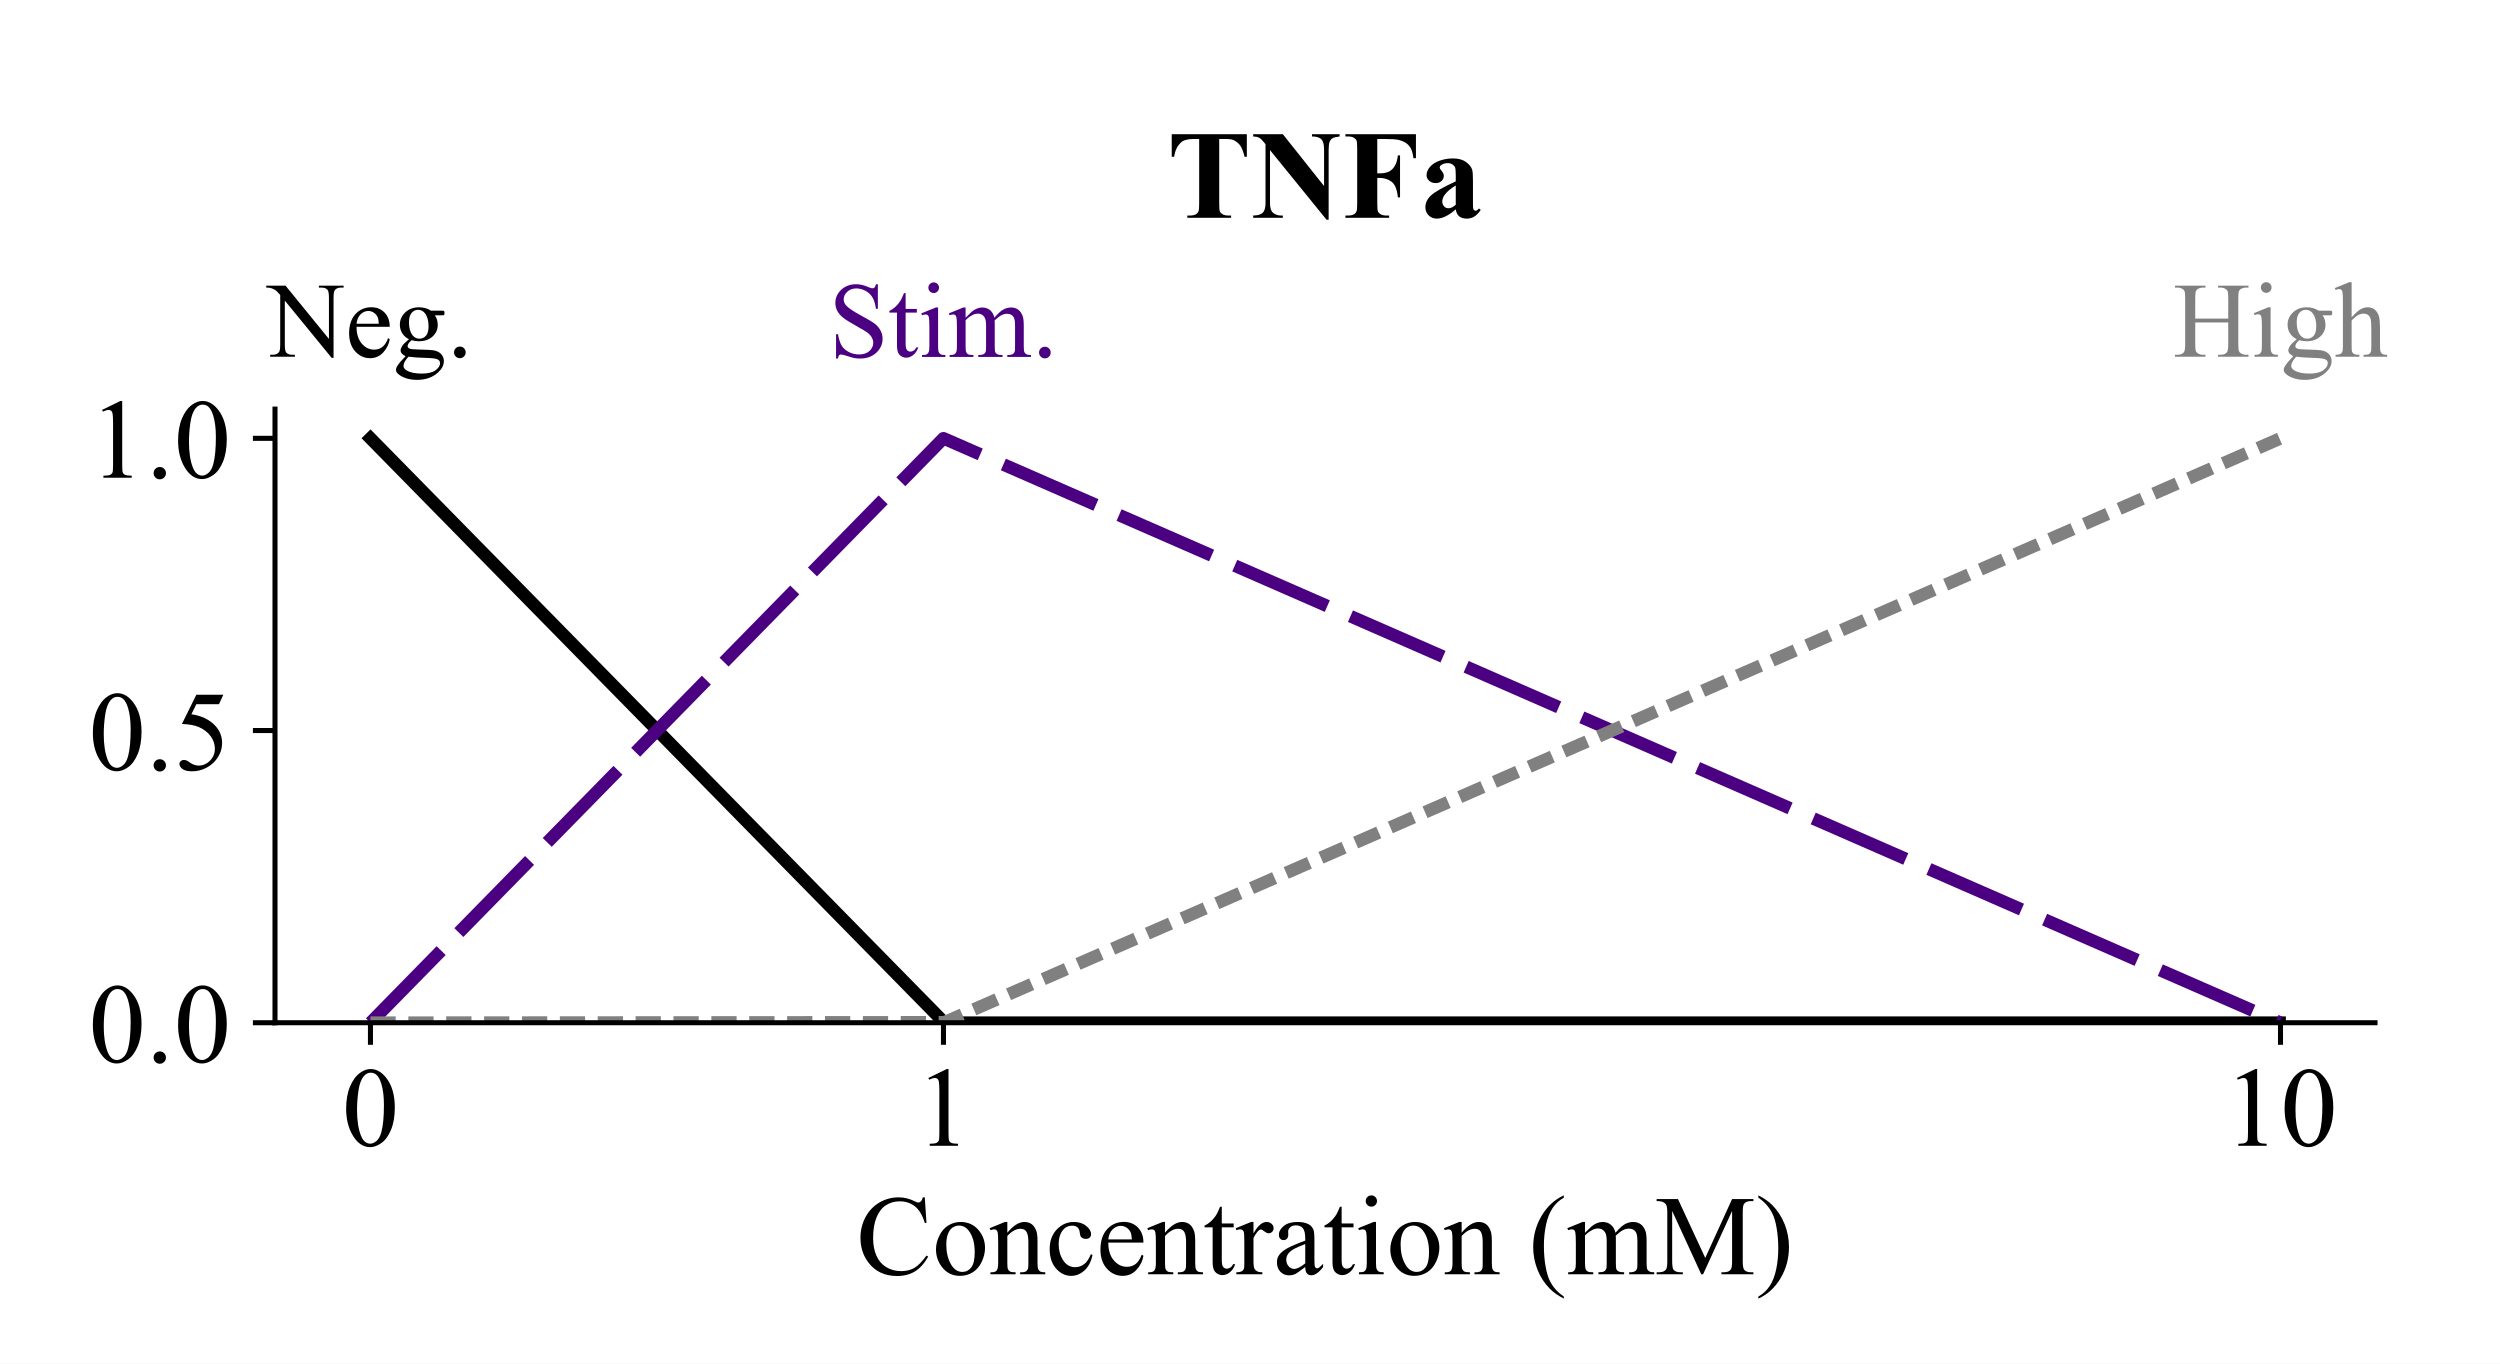
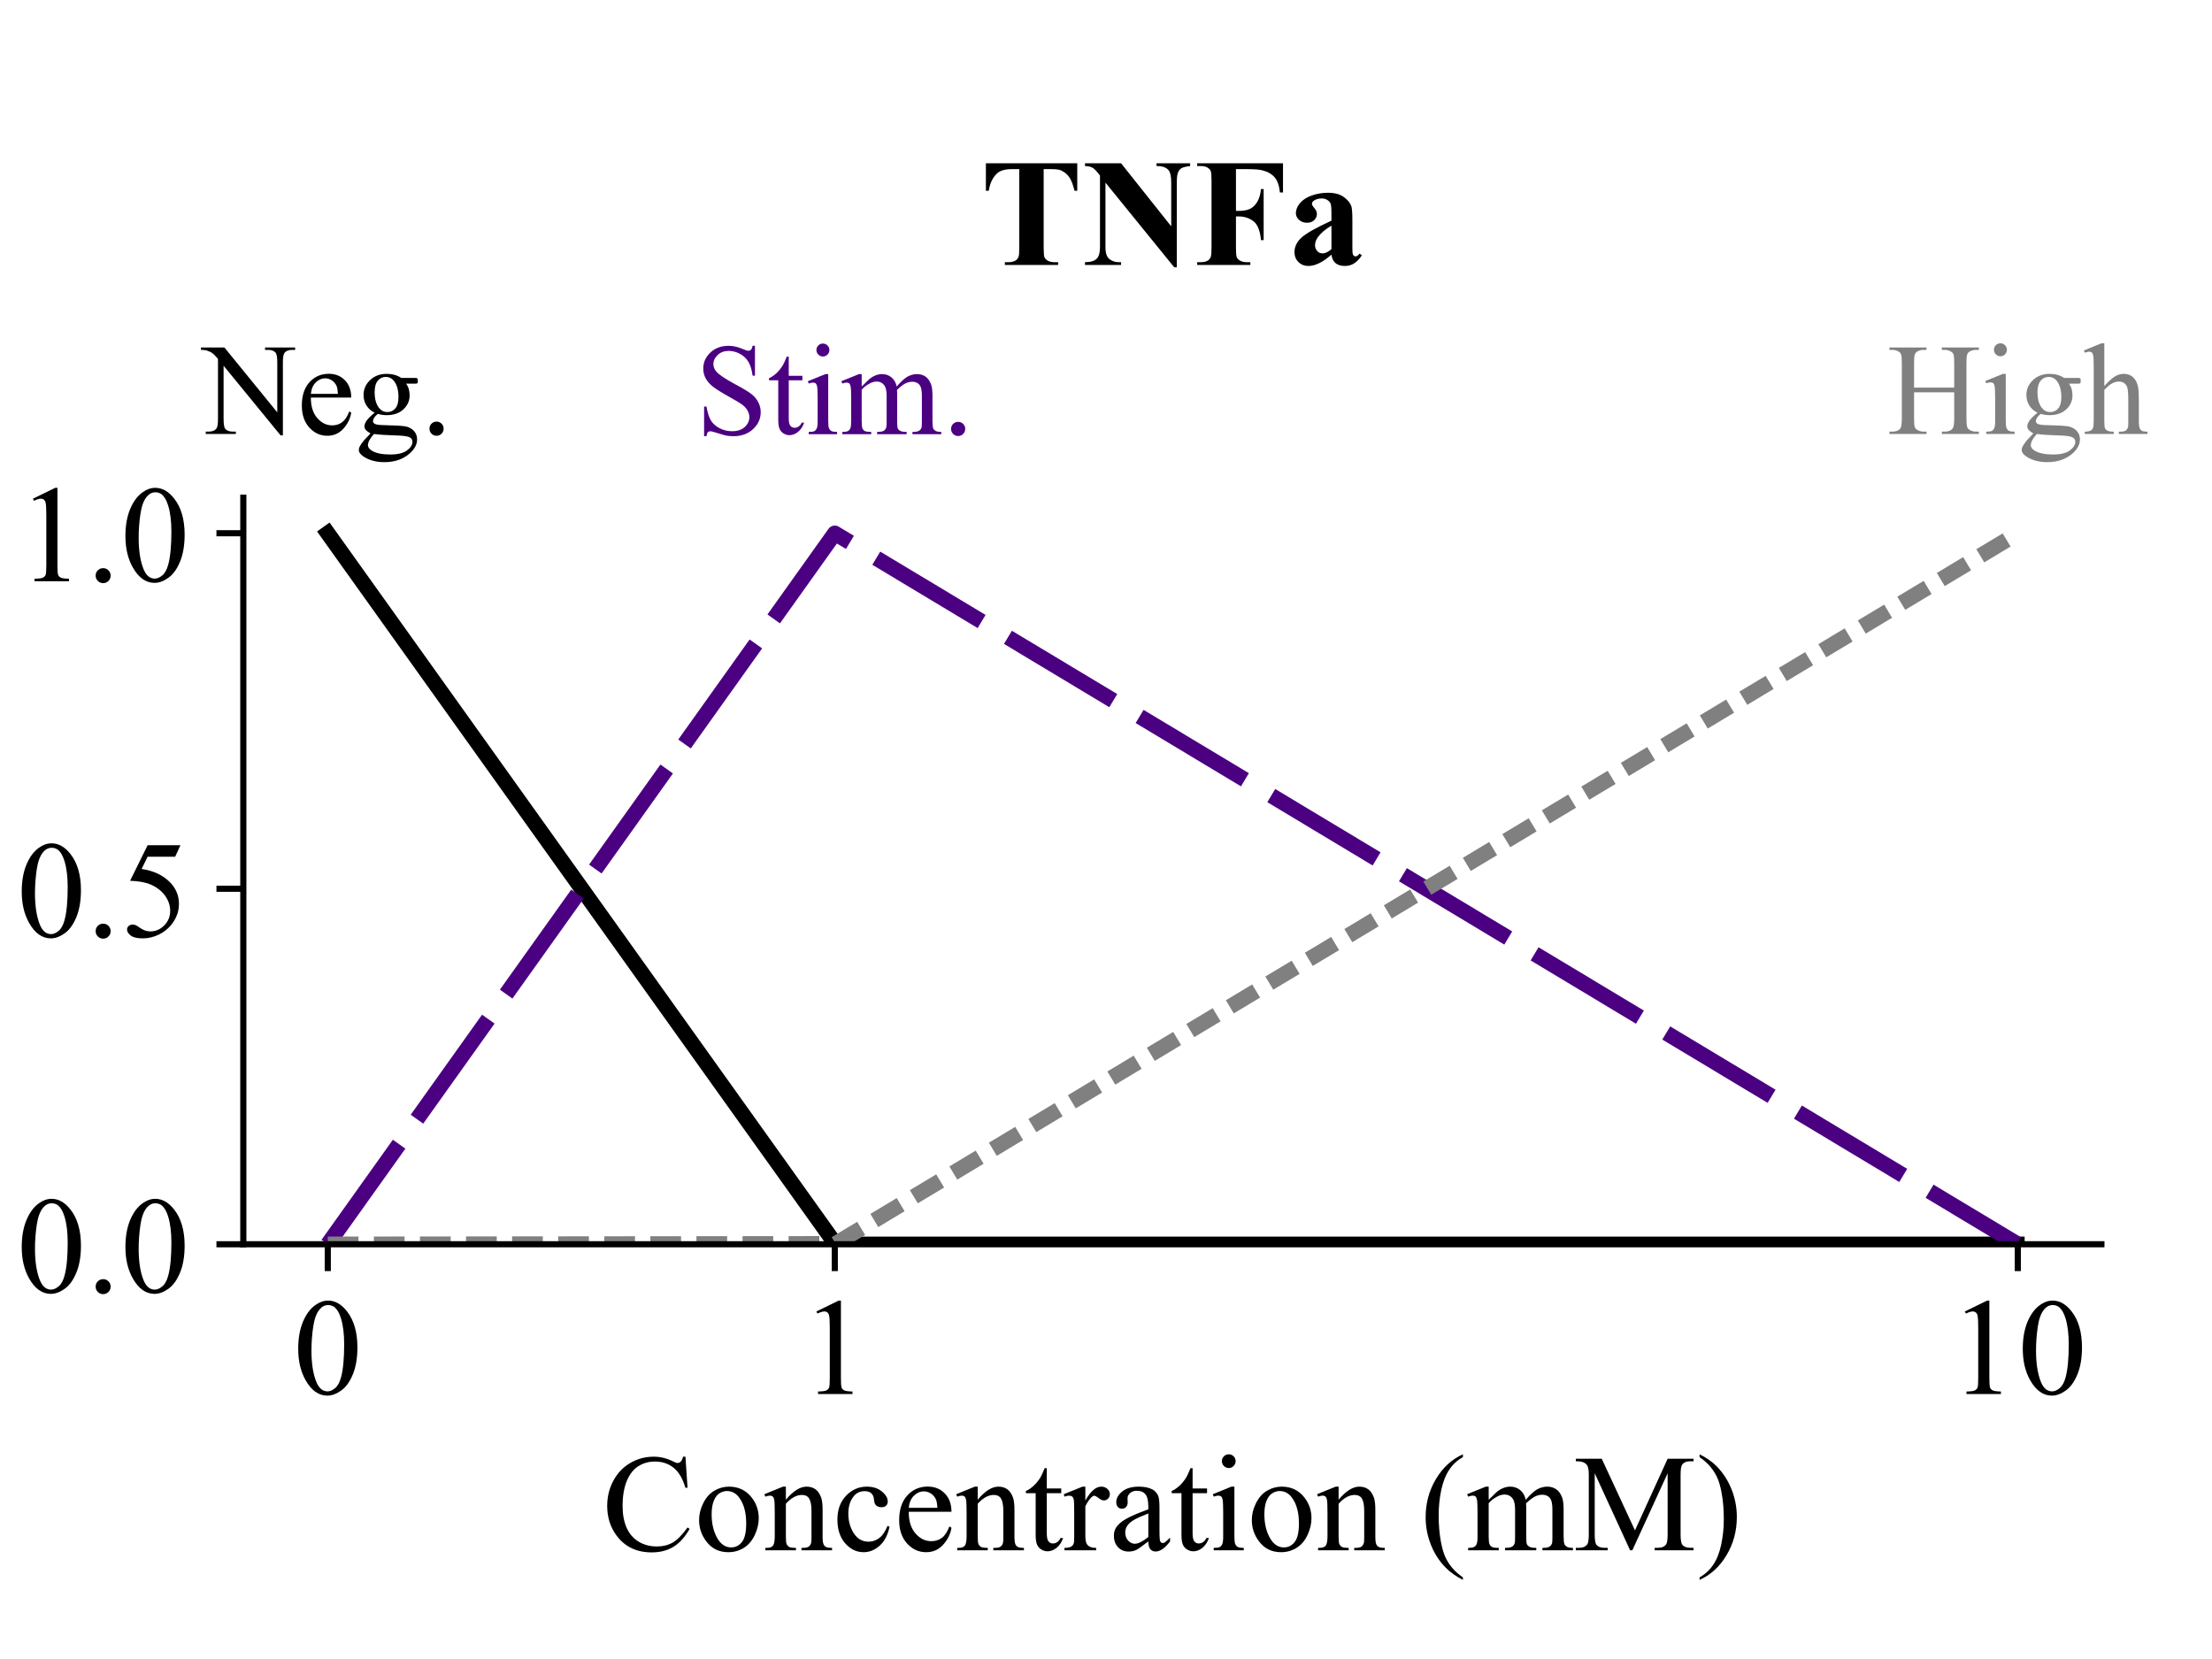
- <svg xmlns="http://www.w3.org/2000/svg" xmlns:xlink="http://www.w3.org/1999/xlink" height="216pt" version="1.1" viewBox="0 0 396 216" width="396pt">
+ <svg xmlns="http://www.w3.org/2000/svg" xmlns:xlink="http://www.w3.org/1999/xlink" height="216pt" version="1.1" viewBox="0 0 288 216" width="288pt">
  <defs>
    <style type="text/css">
*{stroke-linecap:butt;stroke-linejoin:round;}
  </style>
  </defs>
  <g id="figure_1">
    <g id="patch_1">
-       <path d="M 0 216  L 396 216  L 396 0  L 0 0  z " style="fill:#ffffff;" />
+       <path d="M 0 216  L 288 216  L 288 0  L 0 0  z " style="fill:#ffffff;" />
    </g>
    <g id="axes_1">
      <g id="patch_2">
-         <path d="M 43.56 162  L 376.2 162  L 376.2 64.8  L 43.56 64.8  z " style="fill:#ffffff;" />
+         <path d="M 31.68 162  L 273.6 162  L 273.6 64.8  L 31.68 64.8  z " style="fill:#ffffff;" />
      </g>
      <g id="matplotlib.axis_1">
        <g id="xtick_1">
          <g id="line2d_1">
            <defs>
-               <path d="M 0 0  L 0 3.5  " id="m79a7f7f6f3" style="stroke:#000000;stroke-width:0.8;" />
-             </defs>
-             <g>
-               <use style="stroke:#000000;stroke-width:0.8;" x="58.68" xlink:href="#m79a7f7f6f3" y="162" />
+               <path d="M 0 0  L 0 3.5  " id="mea38aaece5" style="stroke:#000000;stroke-width:0.8;" />
+             </defs>
+             <g>
+               <use style="stroke:#000000;stroke-width:0.8;" x="42.676" xlink:href="#mea38aaece5" y="162" />
            </g>
          </g>
          <g id="text_1">
            <defs>
              <path d="M 3.609 32.719  Q 3.609 44.047 7.031 52.219  Q 10.453 60.406 16.109 64.406  Q 20.516 67.578 25.203 67.578  Q 32.812 67.578 38.875 59.812  Q 46.438 50.203 46.438 33.734  Q 46.438 22.219 43.109 14.156  Q 39.797 6.109 34.641 2.469  Q 29.5 -1.172 24.703 -1.172  Q 15.234 -1.172 8.938 10.016  Q 3.609 19.438 3.609 32.719  z M 13.188 31.5  Q 13.188 17.828 16.547 9.188  Q 19.344 1.906 24.859 1.906  Q 27.484 1.906 30.312 4.266  Q 33.156 6.641 34.625 12.203  Q 36.859 20.609 36.859 35.891  Q 36.859 47.219 34.516 54.781  Q 32.766 60.406 29.984 62.75  Q 27.984 64.359 25.141 64.359  Q 21.828 64.359 19.234 61.375  Q 15.719 57.328 14.453 48.625  Q 13.188 39.938 13.188 31.5  z " id="TimesNewRomanPSMT-30" />
            </defs>
-             <g transform="translate(54.18 181.4988)scale(0.18 -0.18)">
+             <g transform="translate(38.17636 181.4988)scale(0.18 -0.18)">
              <use xlink:href="#TimesNewRomanPSMT-30" />
            </g>
          </g>
        </g>
        <g id="xtick_2">
          <g id="line2d_2">
            <g>
-               <use style="stroke:#000000;stroke-width:0.8;" x="149.445" xlink:href="#m79a7f7f6f3" y="162" />
+               <use style="stroke:#000000;stroke-width:0.8;" x="108.688" xlink:href="#mea38aaece5" y="162" />
            </g>
          </g>
          <g id="text_2">
            <defs>
              <path d="M 11.719 59.719  L 27.828 67.578  L 29.438 67.578  L 29.438 11.672  Q 29.438 6.109 29.906 4.734  Q 30.375 3.375 31.828 2.641  Q 33.297 1.906 37.797 1.812  L 37.797 0  L 12.891 0  L 12.891 1.812  Q 17.578 1.906 18.938 2.609  Q 20.312 3.328 20.844 4.516  Q 21.391 5.719 21.391 11.672  L 21.391 47.406  Q 21.391 54.641 20.906 56.688  Q 20.562 58.25 19.656 58.984  Q 18.75 59.719 17.484 59.719  Q 15.672 59.719 12.453 58.203  z " id="TimesNewRomanPSMT-31" />
            </defs>
-             <g transform="translate(144.9454 181.4988)scale(0.18 -0.18)">
+             <g transform="translate(104.1876 181.4988)scale(0.18 -0.18)">
              <use xlink:href="#TimesNewRomanPSMT-31" />
            </g>
          </g>
        </g>
        <g id="xtick_3">
          <g id="line2d_3">
            <g>
-               <use style="stroke:#000000;stroke-width:0.8;" x="361.231" xlink:href="#m79a7f7f6f3" y="162" />
+               <use style="stroke:#000000;stroke-width:0.8;" x="262.714" xlink:href="#mea38aaece5" y="162" />
            </g>
          </g>
          <g id="text_3">
-             <g transform="translate(352.2313 181.4988)scale(0.18 -0.18)">
+             <g transform="translate(253.7137 181.4988)scale(0.18 -0.18)">
              <use xlink:href="#TimesNewRomanPSMT-31" />
              <use x="50" xlink:href="#TimesNewRomanPSMT-30" />
            </g>
          </g>
        </g>
        <g id="text_4">
          <defs>
            <path d="M 60.203 67.719  L 61.719 45.219  L 60.203 45.219  Q 57.172 55.328 51.562 59.766  Q 45.953 64.203 38.094 64.203  Q 31.5 64.203 26.172 60.859  Q 20.844 57.516 17.797 50.188  Q 14.75 42.875 14.75 31.984  Q 14.75 23 17.625 16.406  Q 20.516 9.812 26.297 6.297  Q 32.078 2.781 39.5 2.781  Q 45.953 2.781 50.875 5.531  Q 55.812 8.297 61.719 16.5  L 63.234 15.531  Q 58.25 6.688 51.609 2.578  Q 44.969 -1.516 35.844 -1.516  Q 19.391 -1.516 10.359 10.688  Q 3.609 19.781 3.609 32.078  Q 3.609 42 8.047 50.297  Q 12.5 58.594 20.281 63.156  Q 28.078 67.719 37.312 67.719  Q 44.484 67.719 51.469 64.203  Q 53.516 63.141 54.391 63.141  Q 55.719 63.141 56.688 64.062  Q 57.953 65.375 58.5 67.719  z " id="TimesNewRomanPSMT-43" />
            <path d="M 25 46.047  Q 35.156 46.047 41.312 38.328  Q 46.531 31.734 46.531 23.188  Q 46.531 17.188 43.641 11.031  Q 40.766 4.891 35.719 1.75  Q 30.672 -1.375 24.469 -1.375  Q 14.359 -1.375 8.406 6.688  Q 3.375 13.484 3.375 21.922  Q 3.375 28.078 6.422 34.156  Q 9.469 40.234 14.453 43.141  Q 19.438 46.047 25 46.047  z M 23.484 42.875  Q 20.906 42.875 18.281 41.328  Q 15.672 39.797 14.062 35.938  Q 12.453 32.078 12.453 26.031  Q 12.453 16.266 16.328 9.172  Q 20.219 2.094 26.562 2.094  Q 31.297 2.094 34.375 6  Q 37.453 9.906 37.453 19.438  Q 37.453 31.344 32.328 38.188  Q 28.859 42.875 23.484 42.875  z " id="TimesNewRomanPSMT-6f" />
            <path d="M 16.156 36.578  Q 24.031 46.047 31.156 46.047  Q 34.812 46.047 37.453 44.219  Q 40.094 42.391 41.656 38.188  Q 42.719 35.25 42.719 29.203  L 42.719 10.109  Q 42.719 5.859 43.406 4.344  Q 43.953 3.125 45.141 2.438  Q 46.344 1.766 49.562 1.766  L 49.562 0  L 27.438 0  L 27.438 1.766  L 28.375 1.766  Q 31.5 1.766 32.734 2.703  Q 33.984 3.656 34.469 5.516  Q 34.672 6.25 34.672 10.109  L 34.672 28.422  Q 34.672 34.516 33.078 37.281  Q 31.5 40.047 27.734 40.047  Q 21.922 40.047 16.156 33.688  L 16.156 10.109  Q 16.156 5.562 16.703 4.5  Q 17.391 3.078 18.578 2.422  Q 19.781 1.766 23.438 1.766  L 23.438 0  L 1.312 0  L 1.312 1.766  L 2.297 1.766  Q 5.719 1.766 6.906 3.484  Q 8.109 5.219 8.109 10.109  L 8.109 26.703  Q 8.109 34.766 7.734 36.516  Q 7.375 38.281 6.609 38.906  Q 5.859 39.547 4.594 39.547  Q 3.219 39.547 1.312 38.812  L 0.594 40.578  L 14.062 46.047  L 16.156 46.047  z " id="TimesNewRomanPSMT-6e" />
            <path d="M 41.109 17  Q 39.312 8.156 34.031 3.391  Q 28.766 -1.375 22.359 -1.375  Q 14.75 -1.375 9.078 5.016  Q 3.422 11.422 3.422 22.312  Q 3.422 32.859 9.688 39.453  Q 15.969 46.047 24.75 46.047  Q 31.344 46.047 35.594 42.547  Q 39.844 39.062 39.844 35.297  Q 39.844 33.453 38.641 32.297  Q 37.453 31.156 35.297 31.156  Q 32.422 31.156 30.953 33.016  Q 30.125 34.031 29.859 36.906  Q 29.594 39.797 27.875 41.312  Q 26.172 42.781 23.141 42.781  Q 18.266 42.781 15.281 39.156  Q 11.328 34.375 11.328 26.516  Q 11.328 18.5 15.25 12.375  Q 19.188 6.25 25.875 6.25  Q 30.672 6.25 34.469 9.516  Q 37.156 11.766 39.703 17.672  z " id="TimesNewRomanPSMT-63" />
            <path d="M 10.641 27.875  Q 10.594 17.922 15.484 12.25  Q 20.359 6.594 26.953 6.594  Q 31.344 6.594 34.594 9  Q 37.844 11.422 40.047 17.281  L 41.547 16.312  Q 40.531 9.625 35.594 4.125  Q 30.672 -1.375 23.25 -1.375  Q 15.188 -1.375 9.453 4.906  Q 3.719 11.188 3.719 21.781  Q 3.719 33.25 9.594 39.672  Q 15.484 46.094 24.359 46.094  Q 31.891 46.094 36.719 41.141  Q 41.547 36.188 41.547 27.875  z M 10.641 30.719  L 31.344 30.719  Q 31.109 35.016 30.328 36.766  Q 29.109 39.5 26.688 41.062  Q 24.266 42.625 21.625 42.625  Q 17.578 42.625 14.375 39.469  Q 11.188 36.328 10.641 30.719  z " id="TimesNewRomanPSMT-65" />
            <path d="M 16.109 59.422  L 16.109 44.734  L 26.562 44.734  L 26.562 41.312  L 16.109 41.312  L 16.109 12.312  Q 16.109 7.953 17.359 6.438  Q 18.609 4.938 20.562 4.938  Q 22.172 4.938 23.688 5.938  Q 25.203 6.938 26.031 8.891  L 27.938 8.891  Q 26.219 4.109 23.094 1.688  Q 19.969 -0.734 16.656 -0.734  Q 14.406 -0.734 12.25 0.516  Q 10.109 1.766 9.078 4.078  Q 8.062 6.391 8.062 11.234  L 8.062 41.312  L 0.984 41.312  L 0.984 42.922  Q 3.656 44 6.469 46.562  Q 9.281 49.125 11.469 52.641  Q 12.594 54.5 14.594 59.422  z " id="TimesNewRomanPSMT-74" />
            <path d="M 16.219 46.047  L 16.219 35.984  Q 21.828 46.047 27.734 46.047  Q 30.422 46.047 32.172 44.406  Q 33.938 42.781 33.938 40.625  Q 33.938 38.719 32.656 37.391  Q 31.391 36.078 29.641 36.078  Q 27.938 36.078 25.812 37.766  Q 23.688 39.453 22.656 39.453  Q 21.781 39.453 20.75 38.484  Q 18.562 36.469 16.219 31.891  L 16.219 10.453  Q 16.219 6.734 17.141 4.828  Q 17.781 3.516 19.391 2.641  Q 21 1.766 24.031 1.766  L 24.031 0  L 1.125 0  L 1.125 1.766  Q 4.547 1.766 6.203 2.828  Q 7.422 3.609 7.906 5.328  Q 8.156 6.156 8.156 10.062  L 8.156 27.391  Q 8.156 35.203 7.828 36.688  Q 7.516 38.188 6.656 38.859  Q 5.812 39.547 4.547 39.547  Q 3.031 39.547 1.125 38.812  L 0.641 40.578  L 14.156 46.047  z " id="TimesNewRomanPSMT-72" />
            <path d="M 28.469 6.453  Q 21.578 1.125 19.828 0.297  Q 17.188 -0.922 14.203 -0.922  Q 9.578 -0.922 6.562 2.25  Q 3.562 5.422 3.562 10.594  Q 3.562 13.875 5.031 16.266  Q 7.031 19.578 11.984 22.5  Q 16.938 25.438 28.469 29.641  L 28.469 31.391  Q 28.469 38.094 26.344 40.578  Q 24.219 43.062 20.172 43.062  Q 17.094 43.062 15.281 41.406  Q 13.422 39.75 13.422 37.594  L 13.531 34.766  Q 13.531 32.516 12.375 31.297  Q 11.234 30.078 9.375 30.078  Q 7.562 30.078 6.422 31.344  Q 5.281 32.625 5.281 34.812  Q 5.281 39.016 9.578 42.531  Q 13.875 46.047 21.625 46.047  Q 27.594 46.047 31.391 44.047  Q 34.281 42.531 35.641 39.312  Q 36.531 37.203 36.531 30.719  L 36.531 15.531  Q 36.531 9.125 36.766 7.688  Q 37.016 6.25 37.578 5.766  Q 38.141 5.281 38.875 5.281  Q 39.656 5.281 40.234 5.609  Q 41.266 6.25 44.188 9.188  L 44.188 6.453  Q 38.719 -0.875 33.734 -0.875  Q 31.344 -0.875 29.922 0.781  Q 28.516 2.438 28.469 6.453  z M 28.469 9.625  L 28.469 26.656  Q 21.094 23.734 18.953 22.516  Q 15.094 20.359 13.422 18.016  Q 11.766 15.672 11.766 12.891  Q 11.766 9.375 13.859 7.047  Q 15.969 4.734 18.703 4.734  Q 22.406 4.734 28.469 9.625  z " id="TimesNewRomanPSMT-61" />
            <path d="M 14.5 69.438  Q 16.547 69.438 17.984 67.984  Q 19.438 66.547 19.438 64.5  Q 19.438 62.453 17.984 60.984  Q 16.547 59.516 14.5 59.516  Q 12.453 59.516 10.984 60.984  Q 9.516 62.453 9.516 64.5  Q 9.516 66.547 10.953 67.984  Q 12.406 69.438 14.5 69.438  z M 18.562 46.047  L 18.562 10.109  Q 18.562 5.906 19.172 4.516  Q 19.781 3.125 20.969 2.438  Q 22.172 1.766 25.344 1.766  L 25.344 0  L 3.609 0  L 3.609 1.766  Q 6.891 1.766 8 2.391  Q 9.125 3.031 9.781 4.484  Q 10.453 5.953 10.453 10.109  L 10.453 27.344  Q 10.453 34.625 10.016 36.766  Q 9.672 38.328 8.938 38.938  Q 8.203 39.547 6.938 39.547  Q 5.562 39.547 3.609 38.812  L 2.938 40.578  L 16.406 46.047  z " id="TimesNewRomanPSMT-69" />
            <path id="TimesNewRomanPSMT-20" />
            <path d="M 31.062 -19.578  L 31.062 -21.391  Q 23.688 -17.672 18.75 -12.703  Q 11.719 -5.609 7.906 4  Q 4.109 13.625 4.109 23.969  Q 4.109 39.109 11.578 51.578  Q 19.047 64.062 31.062 69.438  L 31.062 67.391  Q 25.047 64.062 21.188 58.297  Q 17.328 52.547 15.422 43.703  Q 13.531 34.859 13.531 25.25  Q 13.531 14.797 15.141 6.25  Q 16.406 -0.484 18.203 -4.562  Q 20.016 -8.641 23.062 -12.391  Q 26.125 -16.156 31.062 -19.578  z " id="TimesNewRomanPSMT-28" />
            <path d="M 16.406 36.531  Q 21.297 41.406 22.172 42.141  Q 24.359 44 26.891 45.016  Q 29.438 46.047 31.938 46.047  Q 36.141 46.047 39.156 43.594  Q 42.188 41.156 43.219 36.531  Q 48.25 42.391 51.703 44.219  Q 55.172 46.047 58.844 46.047  Q 62.406 46.047 65.156 44.219  Q 67.922 42.391 69.531 38.234  Q 70.609 35.406 70.609 29.344  L 70.609 10.109  Q 70.609 5.906 71.234 4.344  Q 71.734 3.266 73.047 2.516  Q 74.359 1.766 77.344 1.766  L 77.344 0  L 55.281 0  L 55.281 1.766  L 56.203 1.766  Q 59.078 1.766 60.688 2.875  Q 61.812 3.656 62.312 5.375  Q 62.5 6.203 62.5 10.109  L 62.5 29.344  Q 62.5 34.812 61.188 37.062  Q 59.281 40.188 55.078 40.188  Q 52.484 40.188 49.875 38.891  Q 47.266 37.594 43.562 34.078  L 43.453 33.547  L 43.562 31.453  L 43.562 10.109  Q 43.562 5.516 44.062 4.391  Q 44.578 3.266 45.984 2.516  Q 47.406 1.766 50.828 1.766  L 50.828 0  L 28.219 0  L 28.219 1.766  Q 31.938 1.766 33.328 2.641  Q 34.719 3.516 35.25 5.281  Q 35.5 6.109 35.5 10.109  L 35.5 29.344  Q 35.5 34.812 33.891 37.203  Q 31.734 40.328 27.875 40.328  Q 25.25 40.328 22.656 38.922  Q 18.609 36.766 16.406 34.078  L 16.406 10.109  Q 16.406 5.719 17.016 4.391  Q 17.625 3.078 18.812 2.422  Q 20.016 1.766 23.688 1.766  L 23.688 0  L 1.562 0  L 1.562 1.766  Q 4.641 1.766 5.859 2.422  Q 7.078 3.078 7.703 4.516  Q 8.344 5.953 8.344 10.109  L 8.344 27.203  Q 8.344 34.578 7.906 36.719  Q 7.562 38.328 6.828 38.938  Q 6.109 39.547 4.828 39.547  Q 3.469 39.547 1.562 38.812  L 0.828 40.578  L 14.312 46.047  L 16.406 46.047  z " id="TimesNewRomanPSMT-6d" />
            <path d="M 40.922 0  L 15.328 55.719  L 15.328 11.469  Q 15.328 5.375 16.656 3.859  Q 18.453 1.812 22.359 1.812  L 24.703 1.812  L 24.703 0  L 1.656 0  L 1.656 1.812  L 4 1.812  Q 8.203 1.812 9.969 4.344  Q 11.031 5.906 11.031 11.469  L 11.031 54.734  Q 11.031 59.125 10.062 61.078  Q 9.375 62.5 7.547 63.453  Q 5.719 64.406 1.656 64.406  L 1.656 66.219  L 20.406 66.219  L 44.438 14.406  L 68.062 66.219  L 86.812 66.219  L 86.812 64.406  L 84.516 64.406  Q 80.281 64.406 78.516 61.859  Q 77.438 60.297 77.438 54.734  L 77.438 11.469  Q 77.438 5.375 78.812 3.859  Q 80.609 1.812 84.516 1.812  L 86.812 1.812  L 86.812 0  L 58.688 0  L 58.688 1.812  L 61.031 1.812  Q 65.281 1.812 67 4.344  Q 68.062 5.906 68.062 11.469  L 68.062 55.719  L 42.531 0  z " id="TimesNewRomanPSMT-4d" />
            <path d="M 2.25 67.391  L 2.25 69.438  Q 9.672 65.766 14.594 60.797  Q 21.578 53.656 25.391 44.062  Q 29.203 34.469 29.203 24.078  Q 29.203 8.938 21.75 -3.531  Q 14.312 -16.016 2.25 -21.391  L 2.25 -19.578  Q 8.25 -16.219 12.125 -10.469  Q 16.016 -4.734 17.891 4.125  Q 19.781 12.984 19.781 22.609  Q 19.781 33.016 18.172 41.609  Q 16.938 48.344 15.109 52.391  Q 13.281 56.453 10.25 60.203  Q 7.234 63.969 2.25 67.391  z " id="TimesNewRomanPSMT-29" />
          </defs>
-           <g transform="translate(135.6469 201.8478)scale(0.18 -0.18)">
+           <g transform="translate(78.40687 201.8478)scale(0.18 -0.18)">
            <use xlink:href="#TimesNewRomanPSMT-43" />
            <use x="66.699" xlink:href="#TimesNewRomanPSMT-6f" />
            <use x="116.699" xlink:href="#TimesNewRomanPSMT-6e" />
            <use x="166.699" xlink:href="#TimesNewRomanPSMT-63" />
            <use x="211.084" xlink:href="#TimesNewRomanPSMT-65" />
            <use x="255.469" xlink:href="#TimesNewRomanPSMT-6e" />
            <use x="305.469" xlink:href="#TimesNewRomanPSMT-74" />
            <use x="333.252" xlink:href="#TimesNewRomanPSMT-72" />
            <use x="366.553" xlink:href="#TimesNewRomanPSMT-61" />
            <use x="410.938" xlink:href="#TimesNewRomanPSMT-74" />
            <use x="438.721" xlink:href="#TimesNewRomanPSMT-69" />
            <use x="466.504" xlink:href="#TimesNewRomanPSMT-6f" />
            <use x="516.504" xlink:href="#TimesNewRomanPSMT-6e" />
            <use x="566.504" xlink:href="#TimesNewRomanPSMT-20" />
            <use x="591.504" xlink:href="#TimesNewRomanPSMT-28" />
            <use x="624.805" xlink:href="#TimesNewRomanPSMT-6d" />
            <use x="702.588" xlink:href="#TimesNewRomanPSMT-4d" />
            <use x="791.504" xlink:href="#TimesNewRomanPSMT-29" />
          </g>
        </g>
      </g>
      <g id="matplotlib.axis_2">
        <g id="ytick_1">
          <g id="line2d_4">
            <defs>
-               <path d="M 0 0  L -3.5 0  " id="m1f5afc8fef" style="stroke:#000000;stroke-width:0.8;" />
-             </defs>
-             <g>
-               <use style="stroke:#000000;stroke-width:0.8;" x="43.56" xlink:href="#m1f5afc8fef" y="162" />
+               <path d="M 0 0  L -3.5 0  " id="me1b9286cdb" style="stroke:#000000;stroke-width:0.8;" />
+             </defs>
+             <g>
+               <use style="stroke:#000000;stroke-width:0.8;" x="31.68" xlink:href="#me1b9286cdb" y="162" />
            </g>
          </g>
          <g id="text_5">
            <defs>
              <path d="M 12.5 9.469  Q 14.797 9.469 16.359 7.875  Q 17.922 6.297 17.922 4.047  Q 17.922 1.812 16.328 0.219  Q 14.75 -1.375 12.5 -1.375  Q 10.25 -1.375 8.656 0.219  Q 7.078 1.812 7.078 4.047  Q 7.078 6.344 8.656 7.906  Q 10.25 9.469 12.5 9.469  z " id="TimesNewRomanPSMT-2e" />
            </defs>
-             <g transform="translate(14.06 168.2494)scale(0.18 -0.18)">
+             <g transform="translate(2.18 168.2494)scale(0.18 -0.18)">
              <use xlink:href="#TimesNewRomanPSMT-30" />
              <use x="50" xlink:href="#TimesNewRomanPSMT-2e" />
              <use x="75" xlink:href="#TimesNewRomanPSMT-30" />
            </g>
          </g>
        </g>
        <g id="ytick_2">
          <g id="line2d_5">
            <g>
-               <use style="stroke:#000000;stroke-width:0.8;" x="43.56" xlink:href="#m1f5afc8fef" y="115.714" />
+               <use style="stroke:#000000;stroke-width:0.8;" x="31.68" xlink:href="#me1b9286cdb" y="115.714" />
            </g>
          </g>
          <g id="text_6">
            <defs>
              <path d="M 43.406 66.219  L 39.594 57.906  L 19.672 57.906  L 15.328 49.031  Q 28.266 47.125 35.844 39.406  Q 42.328 32.766 42.328 23.781  Q 42.328 18.562 40.203 14.109  Q 38.094 9.672 34.859 6.547  Q 31.641 3.422 27.688 1.516  Q 22.078 -1.172 16.156 -1.172  Q 10.203 -1.172 7.484 0.844  Q 4.781 2.875 4.781 5.328  Q 4.781 6.688 5.906 7.734  Q 7.031 8.797 8.734 8.797  Q 10.016 8.797 10.969 8.406  Q 11.922 8.016 14.203 6.391  Q 17.875 3.859 21.625 3.859  Q 27.344 3.859 31.656 8.172  Q 35.984 12.5 35.984 18.703  Q 35.984 24.703 32.125 29.906  Q 28.266 35.109 21.484 37.938  Q 16.156 40.141 6.984 40.484  L 19.672 66.219  z " id="TimesNewRomanPSMT-35" />
            </defs>
-             <g transform="translate(14.06 121.9637)scale(0.18 -0.18)">
+             <g transform="translate(2.18 121.9637)scale(0.18 -0.18)">
              <use xlink:href="#TimesNewRomanPSMT-30" />
              <use x="50" xlink:href="#TimesNewRomanPSMT-2e" />
              <use x="75" xlink:href="#TimesNewRomanPSMT-35" />
            </g>
          </g>
        </g>
        <g id="ytick_3">
          <g id="line2d_6">
            <g>
-               <use style="stroke:#000000;stroke-width:0.8;" x="43.56" xlink:href="#m1f5afc8fef" y="69.429" />
+               <use style="stroke:#000000;stroke-width:0.8;" x="31.68" xlink:href="#me1b9286cdb" y="69.429" />
            </g>
          </g>
          <g id="text_7">
-             <g transform="translate(14.06 75.67795)scale(0.18 -0.18)">
+             <g transform="translate(2.18 75.67795)scale(0.18 -0.18)">
              <use xlink:href="#TimesNewRomanPSMT-31" />
              <use x="50" xlink:href="#TimesNewRomanPSMT-2e" />
              <use x="75" xlink:href="#TimesNewRomanPSMT-30" />
            </g>
          </g>
        </g>
      </g>
      <g id="line2d_7">
-         <path clip-path="url(#pae25a7df09)" d="M 58.68 69.429  L 149.597 162  L 361.08 162  L 361.08 162  " style="fill:none;stroke:#000000;stroke-linecap:square;stroke-width:2;" />
+         <path clip-path="url(#p74af2dc3bb)" d="M 42.676 69.429  L 108.798 162  L 262.604 162  L 262.604 162  " style="fill:none;stroke:#000000;stroke-linecap:square;stroke-width:2;" />
      </g>
      <g id="line2d_8">
-         <path clip-path="url(#pae25a7df09)" d="M 58.68 162  L 149.445 69.429  L 361.08 161.934  L 361.08 161.934  " style="fill:none;stroke:#4b0082;stroke-dasharray:16,4,16,4;stroke-dashoffset:0;stroke-width:2;" />
+         <path clip-path="url(#p74af2dc3bb)" d="M 42.676 162  L 108.688 69.429  L 262.604 161.934  L 262.604 161.934  " style="fill:none;stroke:#4b0082;stroke-dasharray:16,4,16,4;stroke-dashoffset:0;stroke-width:2;" />
      </g>
      <g id="line2d_9">
-         <path clip-path="url(#pae25a7df09)" d="M 58.68 162  L 149.597 161.934  L 361.08 69.495  L 361.08 69.495  " style="fill:none;stroke:#808080;stroke-dasharray:4,2,4,2;stroke-dashoffset:0;stroke-width:2;" />
+         <path clip-path="url(#p74af2dc3bb)" d="M 42.676 162  L 108.798 161.934  L 262.604 69.495  L 262.604 69.495  " style="fill:none;stroke:#808080;stroke-dasharray:4,2,4,2;stroke-dashoffset:0;stroke-width:2;" />
      </g>
      <g id="patch_3">
-         <path d="M 43.56 162  L 43.56 64.8  " style="fill:none;stroke:#000000;stroke-linecap:square;stroke-linejoin:miter;stroke-width:0.8;" />
+         <path d="M 31.68 162  L 31.68 64.8  " style="fill:none;stroke:#000000;stroke-linecap:square;stroke-linejoin:miter;stroke-width:0.8;" />
      </g>
      <g id="patch_4">
-         <path d="M 43.56 162  L 376.2 162  " style="fill:none;stroke:#000000;stroke-linecap:square;stroke-linejoin:miter;stroke-width:0.8;" />
+         <path d="M 31.68 162  L 273.6 162  " style="fill:none;stroke:#000000;stroke-linecap:square;stroke-linejoin:miter;stroke-width:0.8;" />
      </g>
      <g id="text_8">
        <defs>
          <path d="M -1.312 66.219  L 16.656 66.219  L 57.125 16.547  L 57.125 54.734  Q 57.125 60.844 55.766 62.359  Q 53.953 64.406 50.047 64.406  L 47.75 64.406  L 47.75 66.219  L 70.797 66.219  L 70.797 64.406  L 68.453 64.406  Q 64.266 64.406 62.5 61.859  Q 61.422 60.297 61.422 54.734  L 61.422 -1.078  L 59.672 -1.078  L 16.016 52.25  L 16.016 11.469  Q 16.016 5.375 17.328 3.859  Q 19.188 1.812 23.047 1.812  L 25.391 1.812  L 25.391 0  L 2.344 0  L 2.344 1.812  L 4.641 1.812  Q 8.891 1.812 10.641 4.344  Q 11.719 5.906 11.719 11.469  L 11.719 57.516  Q 8.844 60.891 7.344 61.953  Q 5.859 63.031 2.984 63.969  Q 1.562 64.406 -1.312 64.406  z " id="TimesNewRomanPSMT-4e" />
          <path d="M 15.094 16.312  Q 10.984 18.312 8.781 21.891  Q 6.594 25.484 6.594 29.828  Q 6.594 36.469 11.594 41.25  Q 16.609 46.047 24.422 46.047  Q 30.812 46.047 35.5 42.922  L 44.969 42.922  Q 47.078 42.922 47.406 42.797  Q 47.75 42.672 47.906 42.391  Q 48.188 41.938 48.188 40.828  Q 48.188 39.547 47.953 39.062  Q 47.797 38.812 47.438 38.672  Q 47.078 38.531 44.969 38.531  L 39.156 38.531  Q 41.891 35.016 41.891 29.547  Q 41.891 23.297 37.109 18.844  Q 32.328 14.406 24.266 14.406  Q 20.953 14.406 17.484 15.375  Q 15.328 13.531 14.562 12.141  Q 13.812 10.75 13.812 9.766  Q 13.812 8.938 14.625 8.156  Q 15.438 7.375 17.781 7.031  Q 19.141 6.844 24.609 6.688  Q 34.672 6.453 37.641 6  Q 42.188 5.375 44.891 2.641  Q 47.609 -0.094 47.609 -4.109  Q 47.609 -9.625 42.438 -14.453  Q 34.812 -21.578 22.562 -21.578  Q 13.141 -21.578 6.641 -17.328  Q 2.984 -14.891 2.984 -12.25  Q 2.984 -11.078 3.516 -9.906  Q 4.344 -8.109 6.938 -4.891  Q 7.281 -4.438 11.922 0.391  Q 9.375 1.906 8.328 3.094  Q 7.281 4.297 7.281 5.812  Q 7.281 7.516 8.672 9.812  Q 10.062 12.109 15.094 16.312  z M 23.578 43.703  Q 19.969 43.703 17.531 40.812  Q 15.094 37.938 15.094 31.984  Q 15.094 24.266 18.406 20.016  Q 20.953 16.797 24.859 16.797  Q 28.562 16.797 30.953 19.578  Q 33.344 22.359 33.344 28.328  Q 33.344 36.078 29.984 40.484  Q 27.484 43.703 23.578 43.703  z M 14.594 0  Q 12.312 -2.484 11.141 -4.625  Q 9.969 -6.781 9.969 -8.594  Q 9.969 -10.938 12.797 -12.703  Q 17.672 -15.719 26.906 -15.719  Q 35.688 -15.719 39.859 -12.609  Q 44.047 -9.516 44.047 -6  Q 44.047 -3.469 41.547 -2.391  Q 39.016 -1.312 31.5 -1.125  Q 20.516 -0.828 14.594 0  z " id="TimesNewRomanPSMT-67" />
        </defs>
-         <g transform="translate(42.3932 56.50315)scale(0.17 -0.17)">
+         <g transform="translate(26.38957 56.50315)scale(0.17 -0.17)">
          <use xlink:href="#TimesNewRomanPSMT-4e" />
          <use x="72.217" xlink:href="#TimesNewRomanPSMT-65" />
          <use x="116.602" xlink:href="#TimesNewRomanPSMT-67" />
          <use x="166.602" xlink:href="#TimesNewRomanPSMT-2e" />
        </g>
      </g>
      <g id="text_9">
        <defs>
          <path d="M 45.844 67.719  L 45.844 44.828  L 44.047 44.828  Q 43.172 51.422 40.891 55.328  Q 38.625 59.234 34.422 61.516  Q 30.219 63.812 25.734 63.812  Q 20.656 63.812 17.328 60.719  Q 14.016 57.625 14.016 53.656  Q 14.016 50.641 16.109 48.141  Q 19.141 44.484 30.516 38.375  Q 39.797 33.406 43.188 30.734  Q 46.578 28.078 48.406 24.453  Q 50.25 20.844 50.25 16.891  Q 50.25 9.375 44.406 3.922  Q 38.578 -1.516 29.391 -1.516  Q 26.516 -1.516 23.969 -1.078  Q 22.469 -0.828 17.703 0.703  Q 12.938 2.25 11.672 2.25  Q 10.453 2.25 9.734 1.516  Q 9.031 0.781 8.688 -1.516  L 6.891 -1.516  L 6.891 21.188  L 8.688 21.188  Q 9.969 14.062 12.109 10.516  Q 14.266 6.984 18.672 4.641  Q 23.094 2.297 28.375 2.297  Q 34.469 2.297 38 5.516  Q 41.547 8.734 41.547 13.141  Q 41.547 15.578 40.203 18.062  Q 38.875 20.562 36.031 22.703  Q 34.125 24.172 25.625 28.922  Q 17.141 33.688 13.547 36.516  Q 9.969 39.359 8.109 42.766  Q 6.25 46.188 6.25 50.297  Q 6.25 57.422 11.719 62.562  Q 17.188 67.719 25.641 67.719  Q 30.906 67.719 36.812 65.141  Q 39.547 63.922 40.672 63.922  Q 41.938 63.922 42.75 64.672  Q 43.562 65.438 44.047 67.719  z " id="TimesNewRomanPSMT-53" />
        </defs>
-         <g style="fill:#4b0082;" transform="translate(131.2594 56.53502)scale(0.17 -0.17)">
+         <g style="fill:#4b0082;" transform="translate(90.50154 56.53502)scale(0.17 -0.17)">
          <use xlink:href="#TimesNewRomanPSMT-53" />
          <use x="55.615" xlink:href="#TimesNewRomanPSMT-74" />
          <use x="83.398" xlink:href="#TimesNewRomanPSMT-69" />
          <use x="111.182" xlink:href="#TimesNewRomanPSMT-6d" />
          <use x="188.965" xlink:href="#TimesNewRomanPSMT-2e" />
        </g>
      </g>
      <g id="text_10">
        <defs>
          <path d="M 20.562 35.5  L 51.312 35.5  L 51.312 54.438  Q 51.312 59.516 50.688 61.141  Q 50.203 62.359 48.641 63.234  Q 46.531 64.406 44.188 64.406  L 41.844 64.406  L 41.844 66.219  L 70.172 66.219  L 70.172 64.406  L 67.828 64.406  Q 65.484 64.406 63.375 63.281  Q 61.812 62.5 61.25 60.906  Q 60.688 59.328 60.688 54.438  L 60.688 11.719  Q 60.688 6.688 61.328 5.078  Q 61.812 3.859 63.328 2.984  Q 65.484 1.812 67.828 1.812  L 70.172 1.812  L 70.172 0  L 41.844 0  L 41.844 1.812  L 44.188 1.812  Q 48.25 1.812 50.094 4.203  Q 51.312 5.766 51.312 11.719  L 51.312 31.891  L 20.562 31.891  L 20.562 11.719  Q 20.562 6.688 21.188 5.078  Q 21.688 3.859 23.25 2.984  Q 25.344 1.812 27.688 1.812  L 30.078 1.812  L 30.078 0  L 1.703 0  L 1.703 1.812  L 4.047 1.812  Q 8.156 1.812 10.016 4.203  Q 11.188 5.766 11.188 11.719  L 11.188 54.438  Q 11.188 59.516 10.547 61.141  Q 10.062 62.359 8.547 63.234  Q 6.391 64.406 4.047 64.406  L 1.703 64.406  L 1.703 66.219  L 30.078 66.219  L 30.078 64.406  L 27.688 64.406  Q 25.344 64.406 23.25 63.281  Q 21.734 62.5 21.141 60.906  Q 20.562 59.328 20.562 54.438  z " id="TimesNewRomanPSMT-48" />
          <path d="M 16.266 69.438  L 16.266 36.719  Q 21.688 42.672 24.859 44.359  Q 28.031 46.047 31.203 46.047  Q 35.016 46.047 37.75 43.938  Q 40.484 41.844 41.797 37.359  Q 42.719 34.234 42.719 25.922  L 42.719 10.109  Q 42.719 5.859 43.406 4.297  Q 43.891 3.125 45.062 2.438  Q 46.234 1.766 49.359 1.766  L 49.359 0  L 27.391 0  L 27.391 1.766  L 28.422 1.766  Q 31.547 1.766 32.766 2.703  Q 33.984 3.656 34.469 5.516  Q 34.625 6.297 34.625 10.109  L 34.625 25.922  Q 34.625 33.25 33.859 35.547  Q 33.109 37.844 31.438 38.984  Q 29.781 40.141 27.438 40.141  Q 25.047 40.141 22.453 38.859  Q 19.875 37.594 16.266 33.734  L 16.266 10.109  Q 16.266 5.516 16.766 4.391  Q 17.281 3.266 18.672 2.516  Q 20.062 1.766 23.484 1.766  L 23.484 0  L 1.312 0  L 1.312 1.766  Q 4.297 1.766 6 2.688  Q 6.984 3.172 7.562 4.531  Q 8.156 5.906 8.156 10.109  L 8.156 50.594  Q 8.156 58.25 7.781 60  Q 7.422 61.766 6.656 62.391  Q 5.906 63.031 4.641 63.031  Q 3.609 63.031 1.312 62.25  L 0.641 63.969  L 14.016 69.438  z " id="TimesNewRomanPSMT-68" />
        </defs>
-         <g style="fill:#808080;" transform="translate(344.2313 56.50315)scale(0.17 -0.17)">
+         <g style="fill:#808080;" transform="translate(245.7137 56.50315)scale(0.17 -0.17)">
          <use xlink:href="#TimesNewRomanPSMT-48" />
          <use x="72.217" xlink:href="#TimesNewRomanPSMT-69" />
          <use x="100" xlink:href="#TimesNewRomanPSMT-67" />
          <use x="150" xlink:href="#TimesNewRomanPSMT-68" />
        </g>
      </g>
      <g id="text_11">
        <defs>
          <path d="M 63.094 66.219  L 63.094 48.297  L 61.328 48.297  Q 59.766 54.5 57.859 57.203  Q 55.953 59.906 52.641 61.531  Q 50.781 62.406 46.141 62.406  L 41.219 62.406  L 41.219 11.328  Q 41.219 6.25 41.766 4.984  Q 42.328 3.719 43.969 2.766  Q 45.609 1.812 48.438 1.812  L 50.641 1.812  L 50.641 0  L 15.969 0  L 15.969 1.812  L 18.172 1.812  Q 21.047 1.812 22.797 2.828  Q 24.078 3.516 24.812 5.172  Q 25.344 6.344 25.344 11.328  L 25.344 62.406  L 20.562 62.406  Q 13.875 62.406 10.844 59.578  Q 6.594 55.609 5.469 48.297  L 3.609 48.297  L 3.609 66.219  z " id="TimesNewRomanPS-BoldMT-54" />
          <path d="M 24.906 66.219  L 57.562 25.141  L 57.562 53.609  Q 57.562 59.578 55.859 61.672  Q 53.516 64.5 48 64.406  L 48 66.219  L 69.875 66.219  L 69.875 64.406  Q 65.672 63.875 64.234 63.016  Q 62.797 62.156 61.984 60.219  Q 61.188 58.297 61.188 53.609  L 61.188 -1.516  L 59.516 -1.516  L 14.75 53.609  L 14.75 11.531  Q 14.75 5.812 17.359 3.812  Q 19.969 1.812 23.344 1.812  L 24.906 1.812  L 24.906 0  L 1.422 0  L 1.422 1.812  Q 6.891 1.859 9.031 4.047  Q 11.188 6.25 11.188 11.531  L 11.188 58.25  L 9.766 60.016  Q 7.672 62.641 6.047 63.469  Q 4.438 64.312 1.422 64.406  L 1.422 66.219  z " id="TimesNewRomanPS-BoldMT-4e" />
          <path d="M 27.484 62.406  L 27.484 35.203  L 29.391 35.203  Q 33.797 35.203 36.578 36.516  Q 39.359 37.844 41.281 40.969  Q 43.219 44.094 43.797 49.422  L 45.516 49.422  L 45.516 16.156  L 43.797 16.156  Q 42.875 25.594 38.75 28.594  Q 34.625 31.594 29.391 31.594  L 27.484 31.594  L 27.484 11.328  Q 27.484 6.25 28.047 4.984  Q 28.609 3.719 30.25 2.766  Q 31.891 1.812 34.672 1.812  L 36.859 1.812  L 36.859 0  L 2.25 0  L 2.25 1.812  L 4.438 1.812  Q 7.328 1.812 9.078 2.828  Q 10.359 3.516 11.031 5.172  Q 11.578 6.344 11.578 11.328  L 11.578 54.891  Q 11.578 59.969 11.031 61.234  Q 10.5 62.5 8.859 63.453  Q 7.234 64.406 4.438 64.406  L 2.25 64.406  L 2.25 66.219  L 58.109 66.219  L 58.109 47.219  L 56.109 47.219  Q 55.422 53.906 52.609 57.125  Q 49.812 60.359 44.484 61.672  Q 41.547 62.406 33.641 62.406  z " id="TimesNewRomanPS-BoldMT-46" />
          <path d="M 28.562 6.734  Q 20.219 -0.641 13.578 -0.641  Q 9.672 -0.641 7.078 1.922  Q 4.5 4.5 4.5 8.344  Q 4.5 13.578 8.984 17.75  Q 13.484 21.922 28.562 28.859  L 28.562 33.453  Q 28.562 38.625 28 39.969  Q 27.438 41.312 25.875 42.312  Q 24.312 43.312 22.359 43.312  Q 19.188 43.312 17.141 41.891  Q 15.875 41.016 15.875 39.844  Q 15.875 38.812 17.234 37.312  Q 19.094 35.203 19.094 33.25  Q 19.094 30.859 17.312 29.172  Q 15.531 27.484 12.641 27.484  Q 9.578 27.484 7.5 29.344  Q 5.422 31.203 5.422 33.688  Q 5.422 37.203 8.203 40.406  Q 10.984 43.609 15.969 45.312  Q 20.953 47.016 26.312 47.016  Q 32.812 47.016 36.594 44.25  Q 40.375 41.5 41.5 38.281  Q 42.188 36.234 42.188 28.859  L 42.188 11.141  Q 42.188 8.016 42.422 7.203  Q 42.672 6.391 43.156 6  Q 43.656 5.609 44.281 5.609  Q 45.562 5.609 46.875 7.422  L 48.344 6.25  Q 45.906 2.641 43.281 1  Q 40.672 -0.641 37.359 -0.641  Q 33.453 -0.641 31.25 1.188  Q 29.047 3.031 28.562 6.734  z M 28.562 10.297  L 28.562 25.594  Q 22.656 22.125 19.781 18.172  Q 17.875 15.531 17.875 12.844  Q 17.875 10.594 19.484 8.891  Q 20.703 7.562 22.906 7.562  Q 25.344 7.562 28.562 10.297  z " id="TimesNewRomanPS-BoldMT-61" />
        </defs>
-         <g transform="translate(184.88 34.5)scale(0.2 -0.2)">
+         <g transform="translate(127.64 34.5)scale(0.2 -0.2)">
          <use xlink:href="#TimesNewRomanPS-BoldMT-54" />
          <use x="66.699" xlink:href="#TimesNewRomanPS-BoldMT-4e" />
          <use x="138.916" xlink:href="#TimesNewRomanPS-BoldMT-46" />
          <use x="200" xlink:href="#TimesNewRomanPS-BoldMT-61" />
        </g>
      </g>
    </g>
  </g>
  <defs>
-     <clipPath id="pae25a7df09">
-       <rect height="97.2" width="332.64" x="43.56" y="64.8" />
+     <clipPath id="p74af2dc3bb">
+       <rect height="97.2" width="241.92" x="31.68" y="64.8" />
    </clipPath>
  </defs>
</svg>
